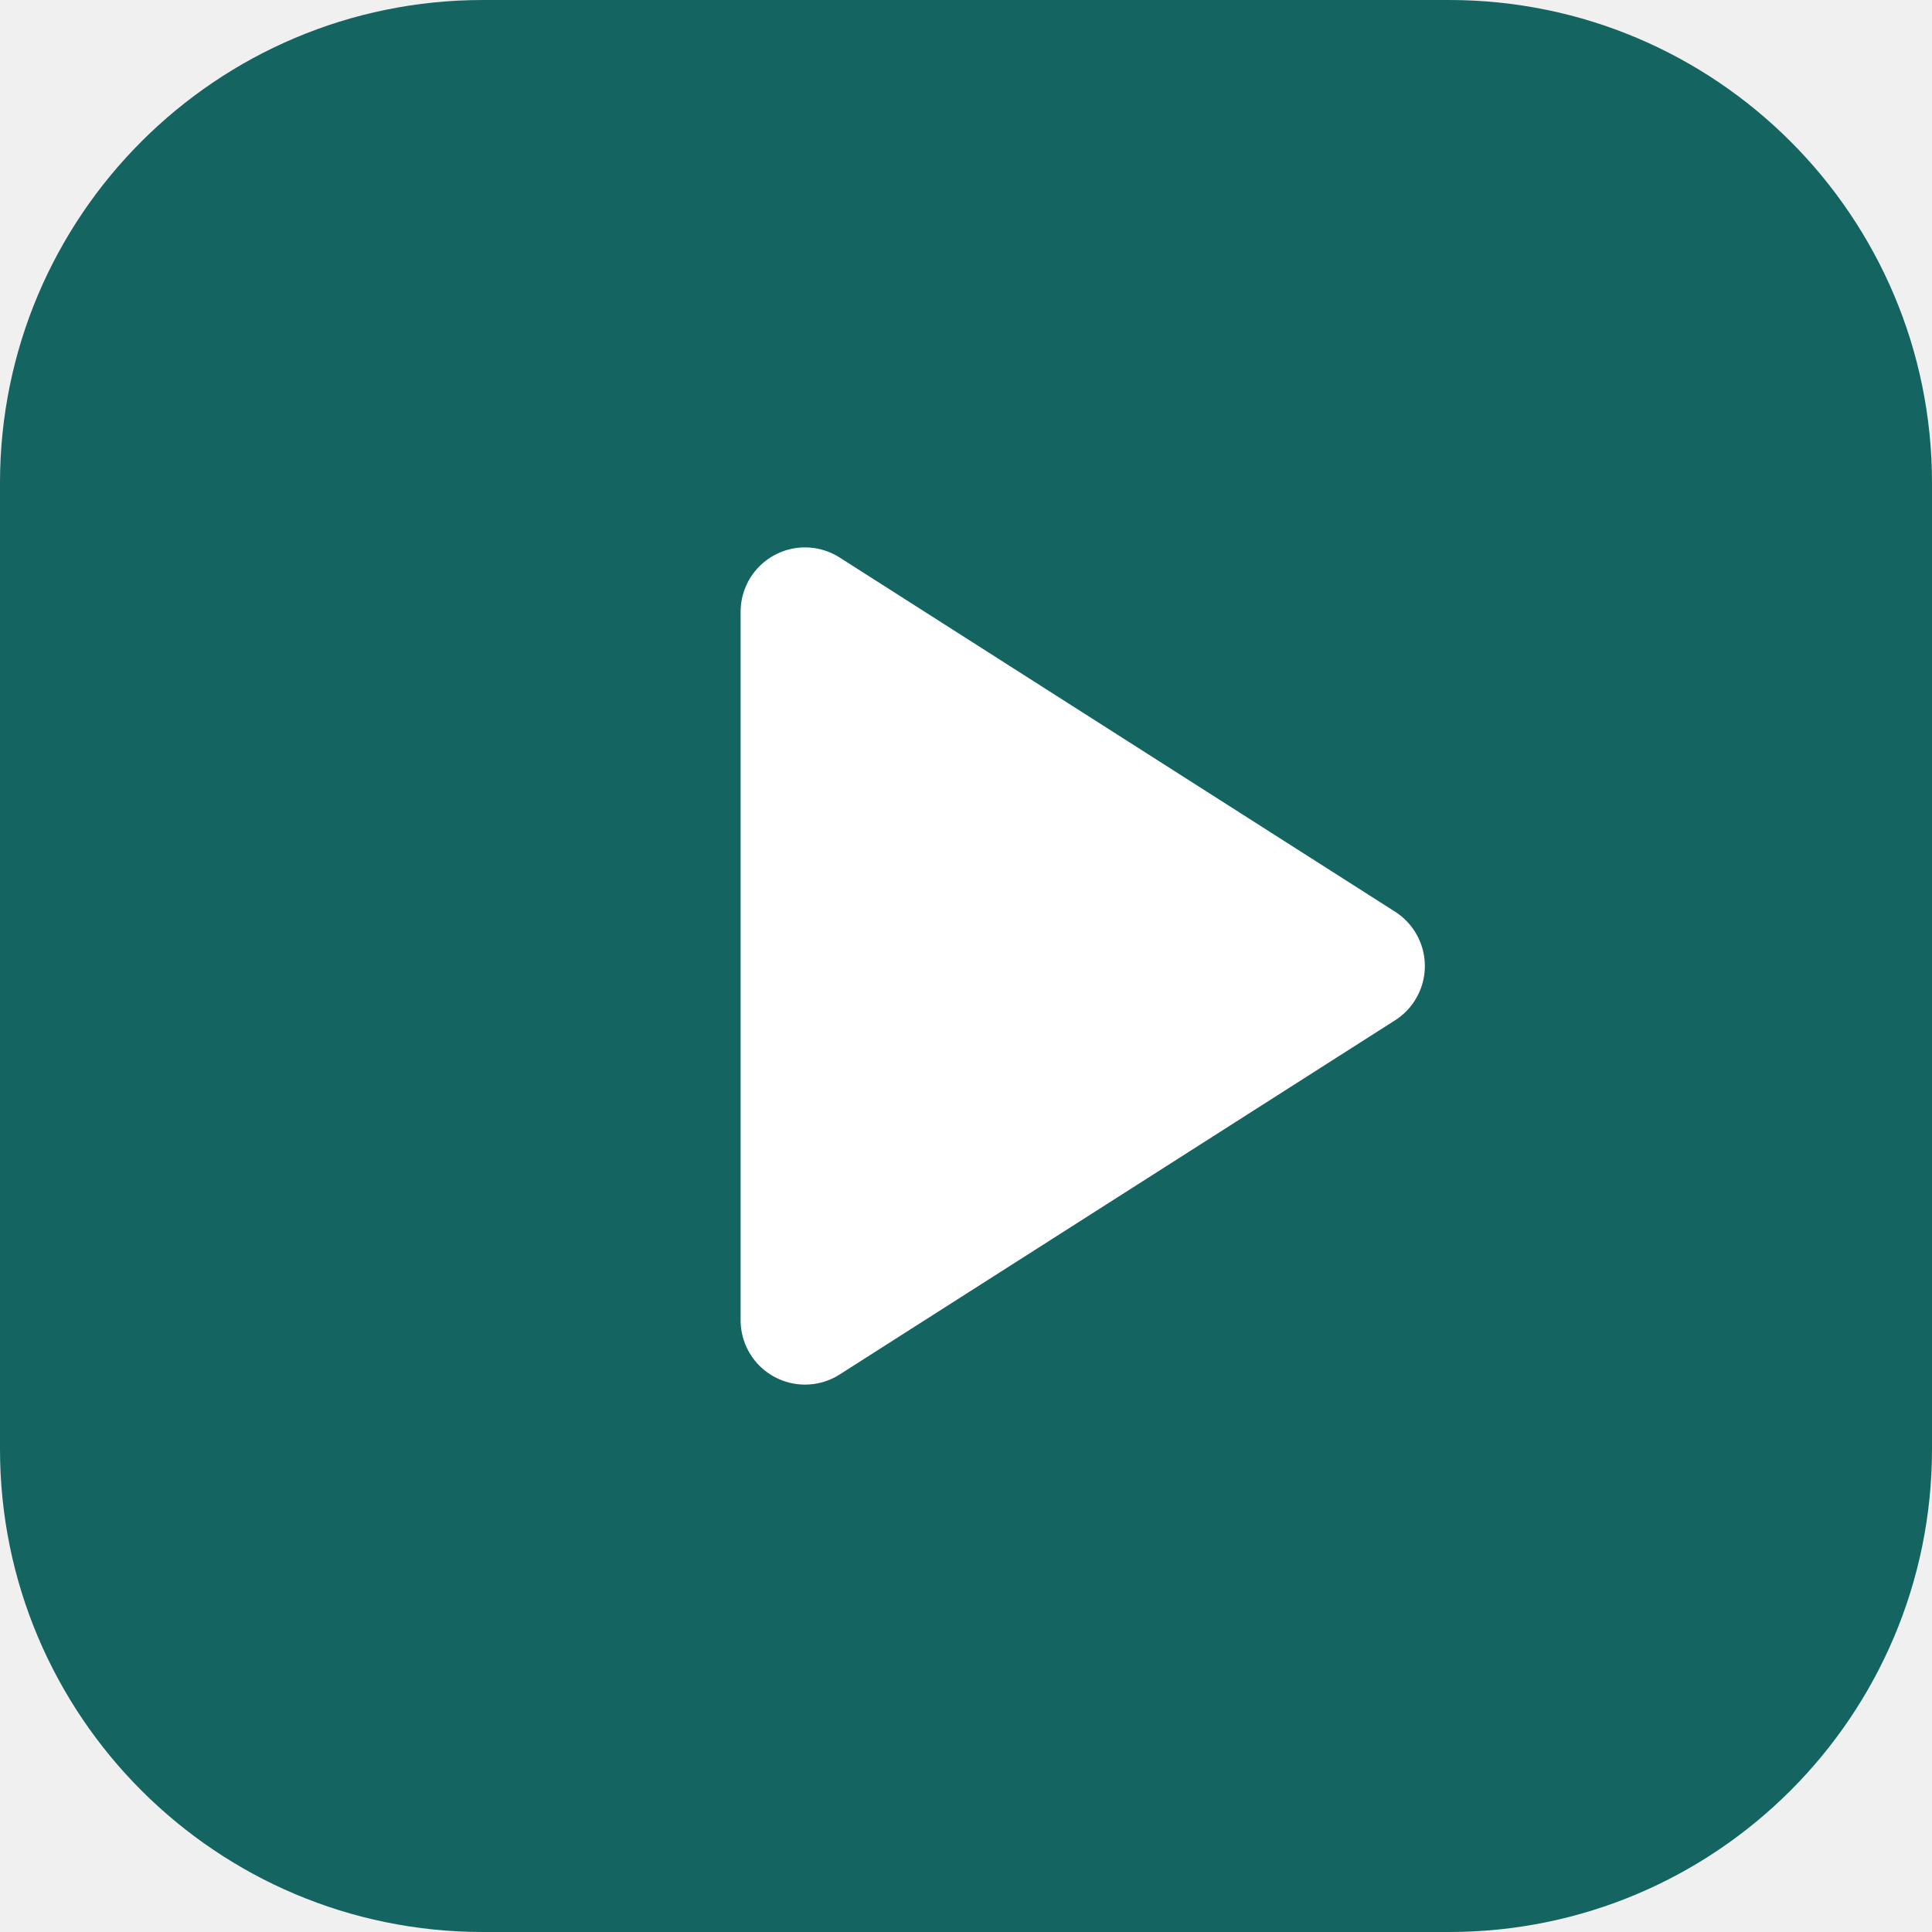
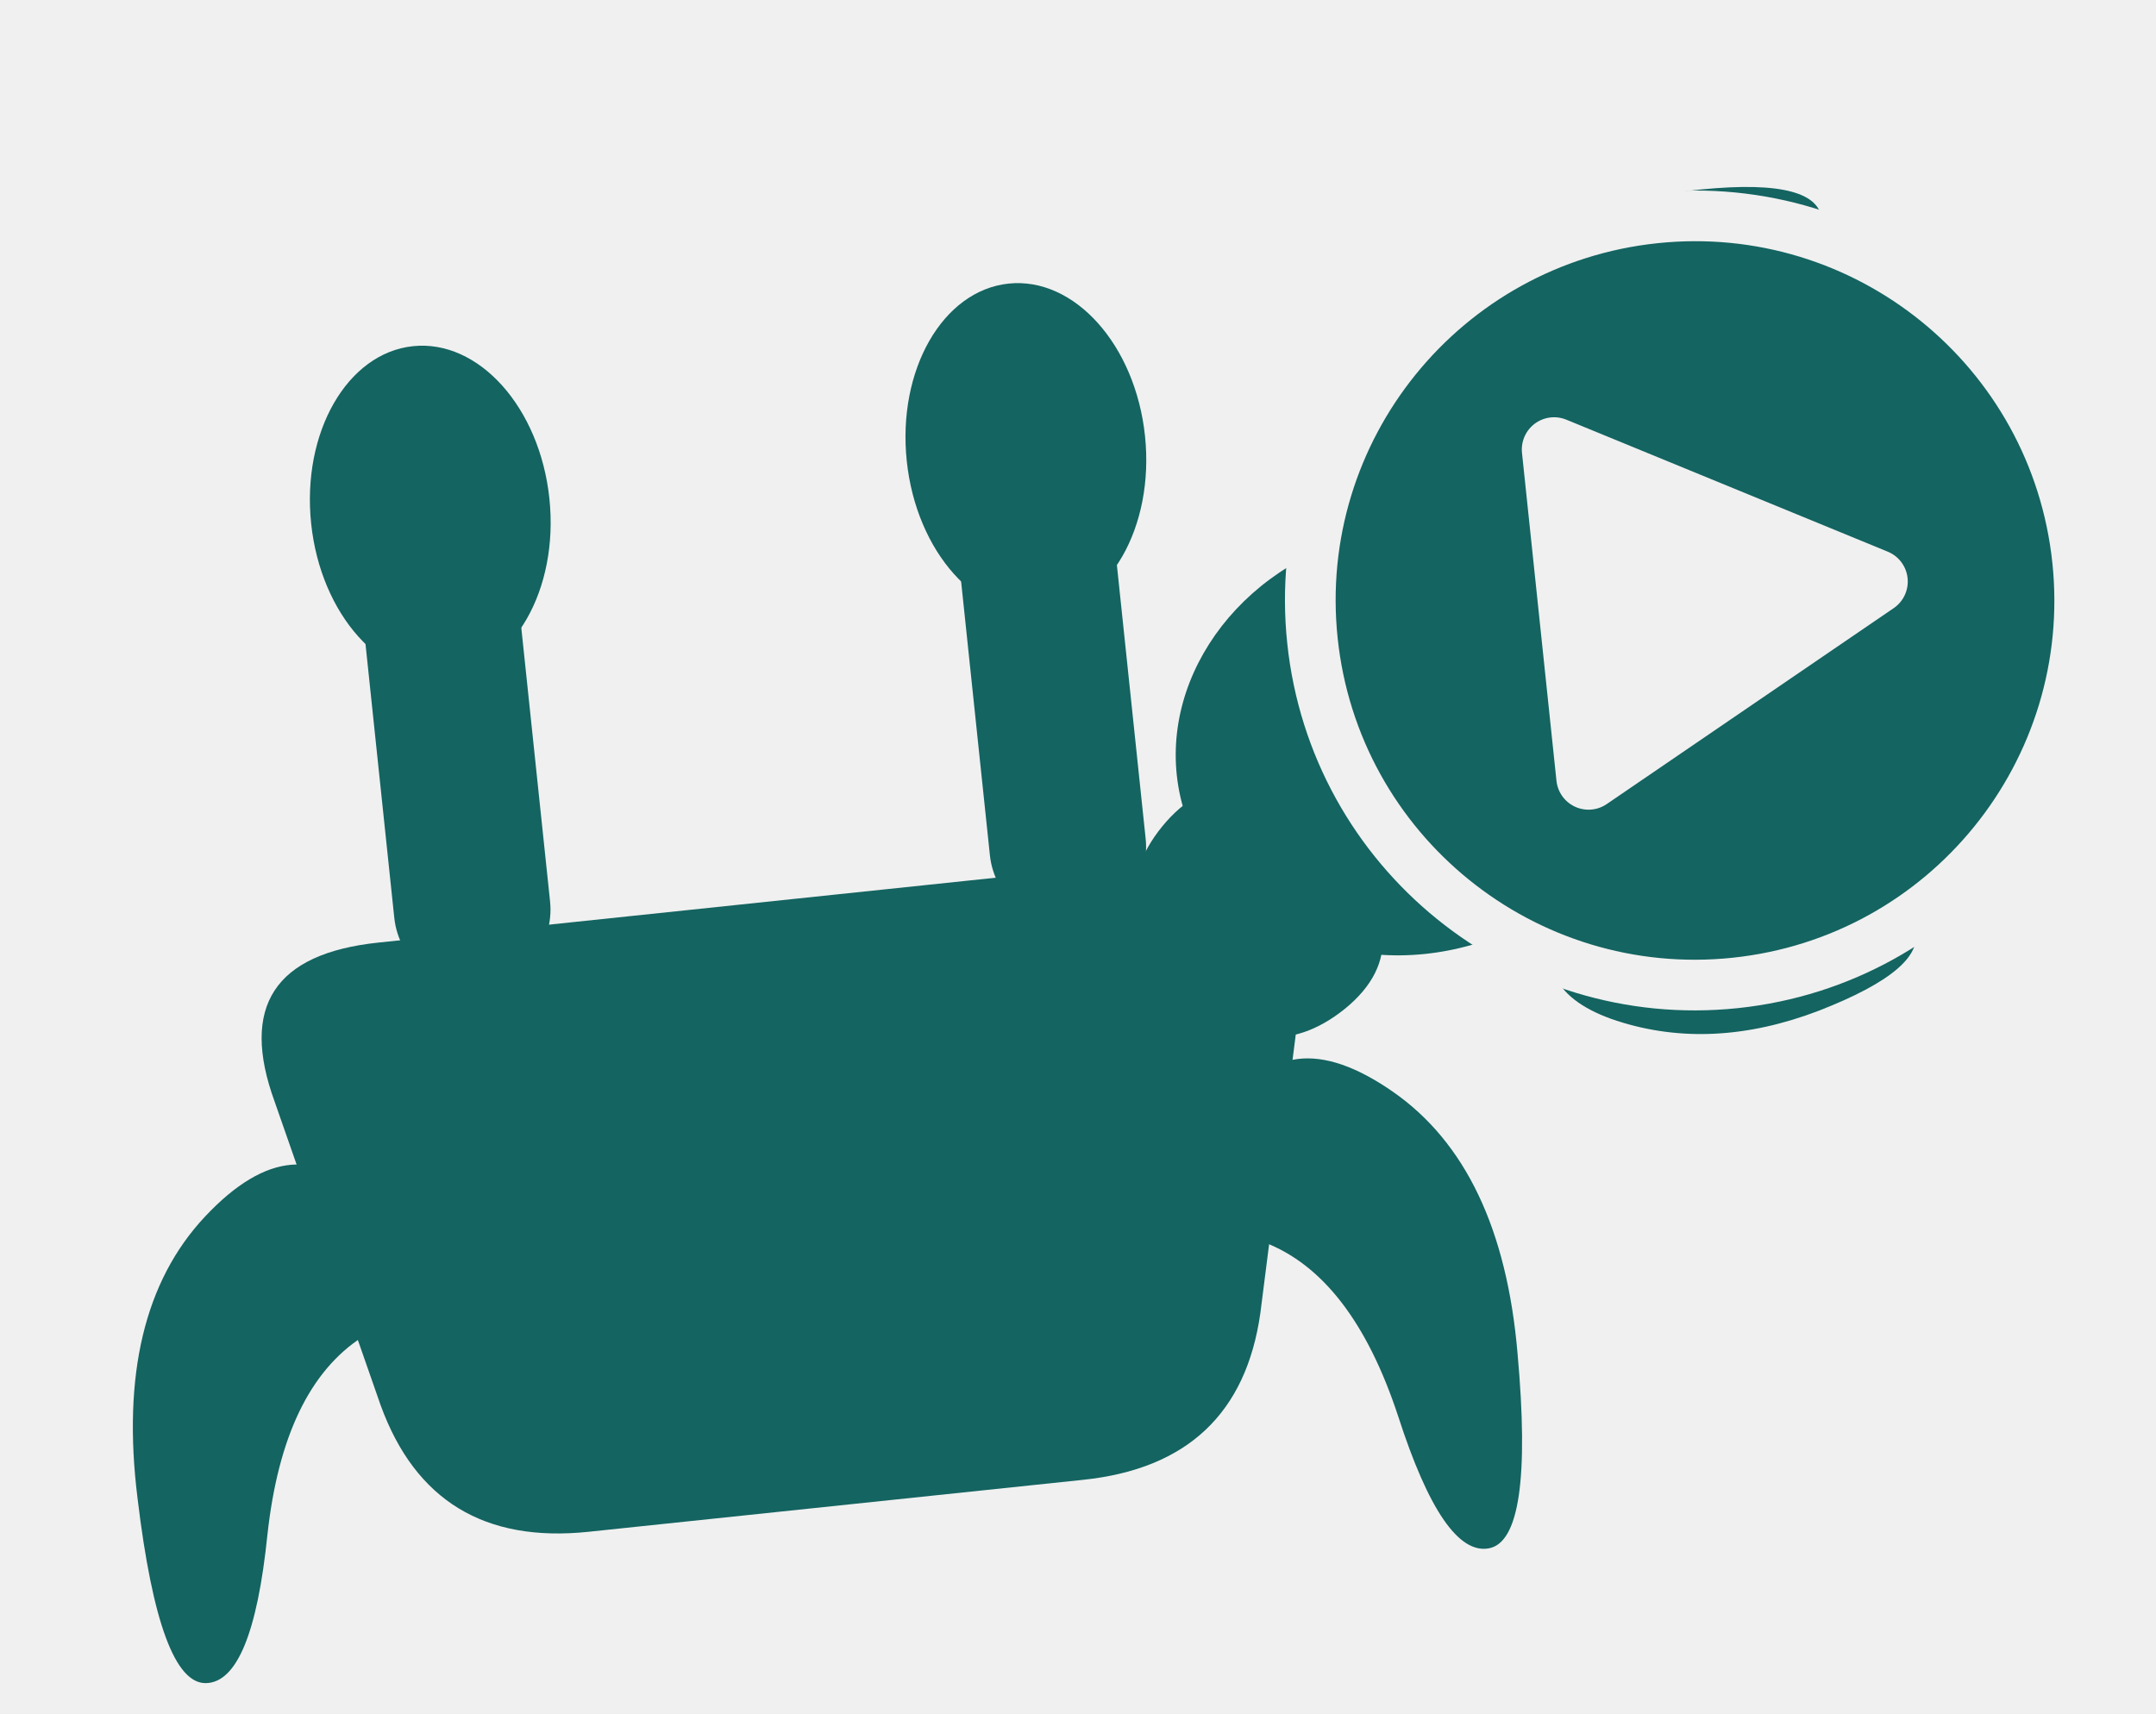
- <svg xmlns="http://www.w3.org/2000/svg" width="24" height="24" viewBox="0 0 24 24">
-   <rect width="24" height="24" rx="6" fill="#146461" />
-   <path d="M10 7.6 L16.9 12 L10 16.4 Z" fill="#fff" stroke="#fff" stroke-width="1.6" stroke-linejoin="round" />
+ <svg xmlns="http://www.w3.org/2000/svg" viewBox="0 3.2 23.4 18.6" color="#146461">
+   <defs>
+     <mask id="gpetroleo-600">
+       <rect x="-4" y="-4" width="32" height="32" fill="#fff" />
+       <circle cx="18.6" cy="10.4" r="4.45" fill="#000" />
+     </mask>
+     <mask id="tpetroleo-600">
+       <rect x="-4" y="-4" width="32" height="32" fill="#fff" />
+       <path d="M17.25 8.61 L20.57 10.4 L17.25 12.19 Z" fill="#000" stroke="#000" stroke-width="0.7" stroke-linejoin="round" />
+     </mask>
+   </defs>
+   <g transform="rotate(-6 12 12)" fill="currentColor">
+     <g mask="url(#gpetroleo-600)">
+       <path d="M3.6 15.4 Q2.91 14.42 1.82 15.36 Q0.73 16.3 0.77 18.33 Q0.8 20.36 1.3 20.4 Q1.8 20.44 2.13 18.87 Q2.47 17.3 3.38 16.84 Q4.29 16.38 3.6 15.4 Z" fill="currentColor" />
+       <path d="M13 15.4 Q12.31 16.38 13.22 16.84 Q14.13 17.3 14.47 18.87 Q14.8 20.44 15.3 20.4 Q15.8 20.36 15.83 18.33 Q15.87 16.3 14.78 15.36 Q13.69 14.42 13 15.4 Z" fill="currentColor" />
+       <rect x="4.2" y="8.4" width="1.7" height="4.8" rx="0.85" fill="currentColor" />
+       <rect x="10.7" y="8.4" width="1.7" height="4.8" rx="0.85" fill="currentColor" />
+       <ellipse cx="5.05" cy="8" rx="1.3" ry="1.8" fill="currentColor" />
+       <ellipse cx="11.55" cy="8" rx="1.3" ry="1.8" fill="currentColor" />
+       <path d="M4 12.6 L12.6 12.6 Q14.3 12.6 13.9 14.2 L13.1 17.6 Q12.7 19.2 11 19.2 L5.6 19.2 Q3.9 19.2 3.5 17.6 L2.7 14.2 Q2.3 12.6 4 12.6 Z" fill="currentColor" />
+       <path d="M12.6 14 Q13.4 15.03 14.36 14.41 Q15.32 13.78 14.4 12.6 Q13.48 11.42 12.64 12.19 Q11.8 12.97 12.6 14 Z" fill="currentColor" />
+       <ellipse cx="15.4" cy="11.6" rx="2.6" ry="2.3" fill="currentColor" transform="rotate(-10 15.4 11.6)" />
+       <path d="M16.4 9.8 Q17.29 10.25 17.86 8.73 Q18.42 7.22 19.43 7.03 Q20.44 6.85 20.4 6.4 Q20.36 5.95 18.97 5.97 Q17.58 5.98 16.54 7.67 Q15.51 9.35 16.4 9.8 Z" fill="currentColor" />
+       <path d="M16.8 13.6 Q16.3 14.41 17.28 14.85 Q18.27 15.29 19.47 14.97 Q20.68 14.64 20.6 14.2 Q20.52 13.76 19.53 13.83 Q18.53 13.91 17.92 13.35 Q17.3 12.79 16.8 13.6 Z" fill="currentColor" />
+     </g>
+     <circle cx="18.6" cy="10.4" r="3.9" fill="currentColor" mask="url(#tpetroleo-600)" />
+   </g>
</svg>
